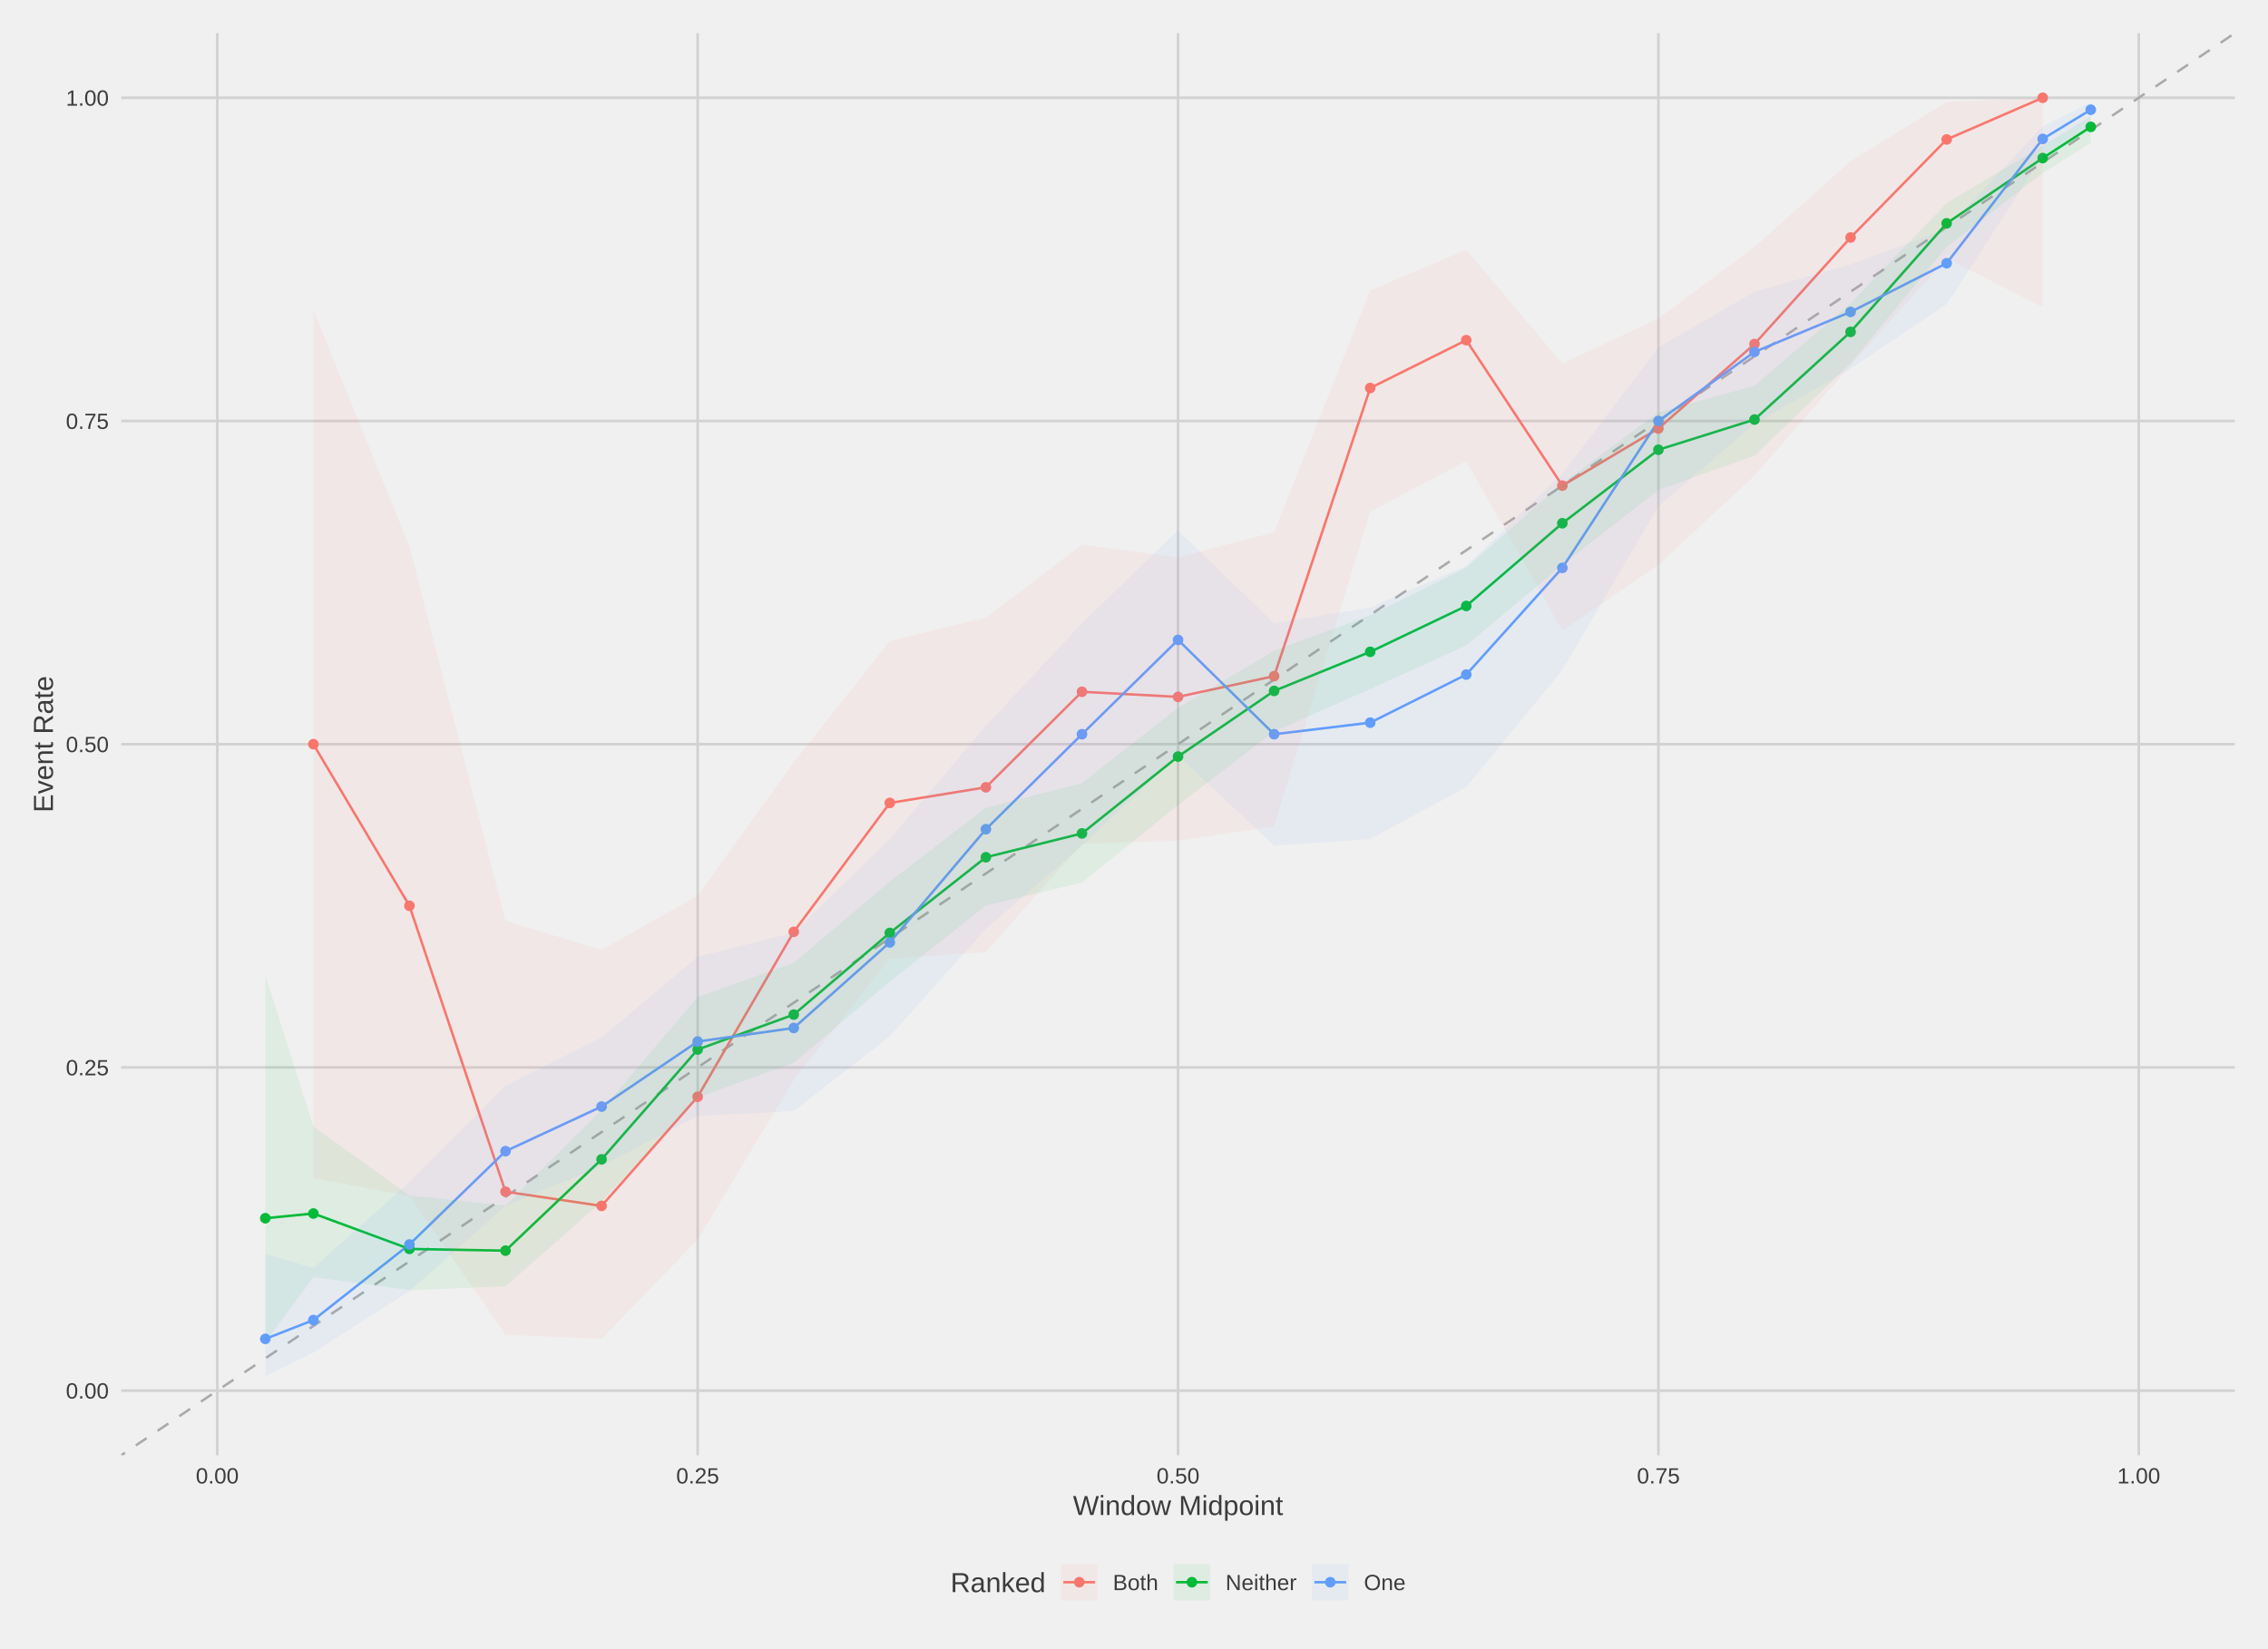
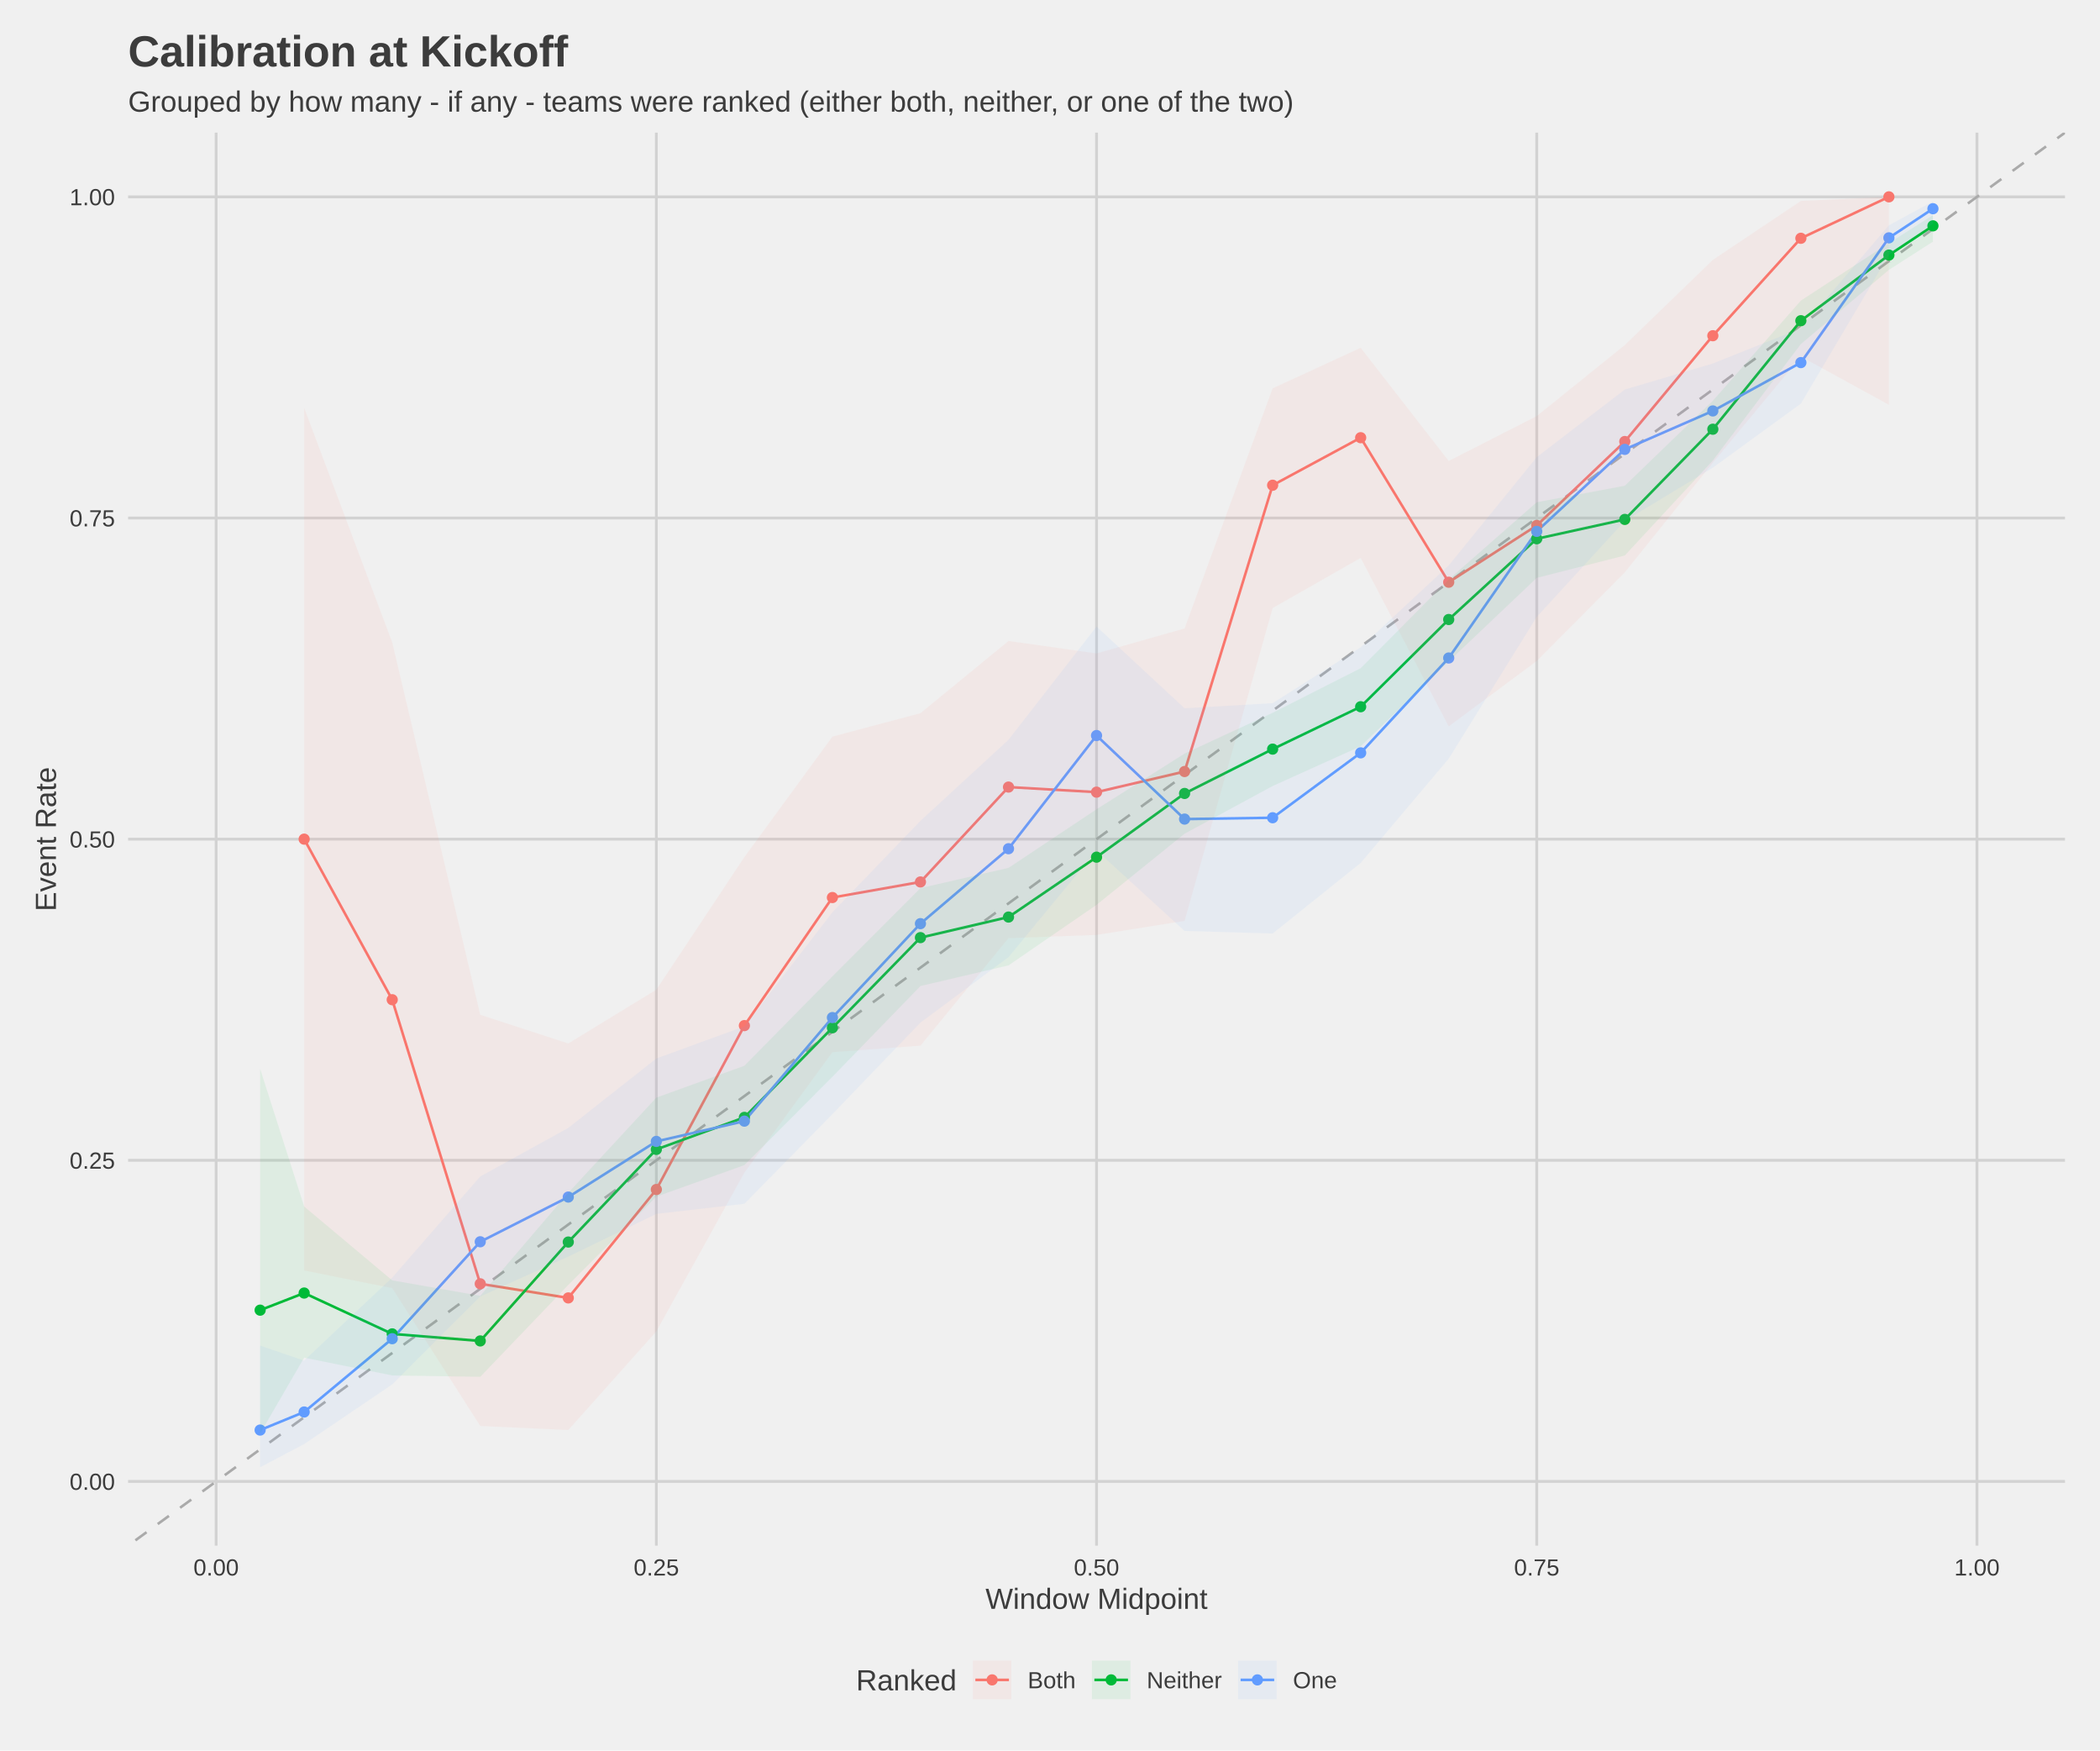
- <svg xmlns="http://www.w3.org/2000/svg" class="svglite" width="986.00pt" height="717.00pt" viewBox="0 0 986.00 717.00">
+ <svg xmlns="http://www.w3.org/2000/svg" class="svglite" width="864.00pt" height="720.00pt" viewBox="0 0 864.00 720.00">
  <defs>
    <style type="text/css">
    .svglite line, .svglite polyline, .svglite polygon, .svglite path, .svglite rect, .svglite circle {
      fill: none;
      stroke: #000000;
      stroke-linecap: round;
      stroke-linejoin: round;
      stroke-miterlimit: 10.00;
    }
    .svglite text {
      white-space: pre;
    }
  </style>
  </defs>
  <rect width="100%" height="100%" style="stroke: none; fill: #F0F0F0;" />
  <defs>
-     <clipPath id="cpMC4wMHw5ODYuMDB8MC4wMHw3MTcuMDA=">
-       <rect x="0.00" y="0.00" width="986.00" height="717.00" />
+     <clipPath id="cpMC4wMHw4NjQuMDB8MC4wMHw3MjAuMDA=">
+       <rect x="0.00" y="0.00" width="864.00" height="720.00" />
    </clipPath>
  </defs>
-   <g clip-path="url(#cpMC4wMHw5ODYuMDB8MC4wMHw3MTcuMDA=)">
-     <rect x="0" y="0" width="986.00" height="717.00" style="stroke-width: 1.16; stroke: none; fill: #F0F0F0;" />
+   <g clip-path="url(#cpMC4wMHw4NjQuMDB8MC4wMHw3MjAuMDA=)">
+     <rect x="-0" y="0" width="864.00" height="720.00" style="stroke-width: 1.16; stroke: none; fill: #F0F0F0;" />
  </g>
  <defs>
-     <clipPath id="cpNTIuNzB8OTcxLjYwfDE0LjQwfDYzMi43Nw==">
-       <rect x="52.70" y="14.40" width="918.90" height="618.37" />
+     <clipPath id="cpNTIuNzB8ODQ5LjYwfDU0LjU1fDYzNS43Nw==">
+       <rect x="52.70" y="54.55" width="796.90" height="581.22" />
    </clipPath>
  </defs>
-   <g clip-path="url(#cpNTIuNzB8OTcxLjYwfDE0LjQwfDYzMi43Nw==)">
-     <rect x="52.70" y="14.40" width="918.90" height="618.37" style="stroke-width: 1.16; stroke: none; fill: #F0F0F0;" />
-     <polyline points="52.70,604.67 971.60,604.67 " style="stroke-width: 1.16; stroke: #D2D2D2; stroke-linecap: butt;" />
-     <polyline points="52.70,464.13 971.60,464.13 " style="stroke-width: 1.16; stroke: #D2D2D2; stroke-linecap: butt;" />
-     <polyline points="52.70,323.59 971.60,323.59 " style="stroke-width: 1.16; stroke: #D2D2D2; stroke-linecap: butt;" />
-     <polyline points="52.70,183.05 971.60,183.05 " style="stroke-width: 1.16; stroke: #D2D2D2; stroke-linecap: butt;" />
-     <polyline points="52.70,42.51 971.60,42.51 " style="stroke-width: 1.16; stroke: #D2D2D2; stroke-linecap: butt;" />
-     <polyline points="94.47,632.77 94.47,14.40 " style="stroke-width: 1.16; stroke: #D2D2D2; stroke-linecap: butt;" />
-     <polyline points="303.31,632.77 303.31,14.40 " style="stroke-width: 1.16; stroke: #D2D2D2; stroke-linecap: butt;" />
-     <polyline points="512.15,632.77 512.15,14.40 " style="stroke-width: 1.16; stroke: #D2D2D2; stroke-linecap: butt;" />
-     <polyline points="720.99,632.77 720.99,14.40 " style="stroke-width: 1.16; stroke: #D2D2D2; stroke-linecap: butt;" />
-     <polyline points="929.83,632.77 929.83,14.40 " style="stroke-width: 1.16; stroke: #D2D2D2; stroke-linecap: butt;" />
-     <line x1="-866.20" y1="1251.15" x2="1890.50" y2="-603.97" style="stroke-width: 1.07; stroke: #AAAAAA; stroke-dasharray: 5.69,5.69; stroke-linecap: butt;" />
-     <polyline points="136.24,323.59 178.00,393.86 219.77,518.18 261.54,524.36 303.31,476.90 345.08,405.19 386.84,349.14 428.61,342.33 470.38,300.80 512.15,303.02 553.92,294.00 595.69,168.71 637.45,147.91 679.22,211.16 720.99,186.32 762.76,149.59 804.53,103.28 846.30,60.64 888.06,42.51 " style="stroke-width: 1.07; stroke: #F8766D; stroke-linecap: butt;" />
-     <polyline points="115.35,529.71 136.24,527.66 178.00,543.06 219.77,543.81 261.54,504.10 303.31,456.35 345.08,441.17 386.84,405.65 428.61,372.75 470.38,362.39 512.15,328.96 553.92,300.42 595.69,283.43 637.45,263.49 679.22,227.52 720.99,195.56 762.76,182.43 804.53,144.31 846.30,97.11 888.06,68.74 908.95,55.17 " style="stroke-width: 1.07; stroke: #00BA38; stroke-linecap: butt;" />
-     <polyline points="115.35,582.18 136.24,574.00 178.00,541.12 219.77,500.56 261.54,481.16 303.31,452.88 345.08,446.99 386.84,409.78 428.61,360.57 470.38,319.26 512.15,278.25 553.92,319.26 595.69,314.22 637.45,293.32 679.22,246.93 720.99,183.05 762.76,153.02 804.53,135.63 846.30,114.46 888.06,60.41 908.95,47.71 " style="stroke-width: 1.07; stroke: #619CFF; stroke-linecap: butt;" />
-     <circle cx="136.24" cy="323.59" r="1.95" style="stroke-width: 0.71; stroke: #F8766D; fill: #F8766D;" />
-     <circle cx="178.00" cy="393.86" r="1.95" style="stroke-width: 0.71; stroke: #F8766D; fill: #F8766D;" />
-     <circle cx="219.77" cy="518.18" r="1.95" style="stroke-width: 0.71; stroke: #F8766D; fill: #F8766D;" />
-     <circle cx="261.54" cy="524.36" r="1.95" style="stroke-width: 0.71; stroke: #F8766D; fill: #F8766D;" />
-     <circle cx="303.31" cy="476.90" r="1.95" style="stroke-width: 0.71; stroke: #F8766D; fill: #F8766D;" />
-     <circle cx="345.08" cy="405.19" r="1.95" style="stroke-width: 0.71; stroke: #F8766D; fill: #F8766D;" />
-     <circle cx="386.84" cy="349.14" r="1.95" style="stroke-width: 0.71; stroke: #F8766D; fill: #F8766D;" />
-     <circle cx="428.61" cy="342.33" r="1.95" style="stroke-width: 0.71; stroke: #F8766D; fill: #F8766D;" />
-     <circle cx="470.38" cy="300.80" r="1.95" style="stroke-width: 0.71; stroke: #F8766D; fill: #F8766D;" />
-     <circle cx="512.15" cy="303.02" r="1.95" style="stroke-width: 0.71; stroke: #F8766D; fill: #F8766D;" />
-     <circle cx="553.92" cy="294.00" r="1.95" style="stroke-width: 0.71; stroke: #F8766D; fill: #F8766D;" />
-     <circle cx="595.69" cy="168.71" r="1.95" style="stroke-width: 0.71; stroke: #F8766D; fill: #F8766D;" />
-     <circle cx="637.45" cy="147.91" r="1.95" style="stroke-width: 0.71; stroke: #F8766D; fill: #F8766D;" />
-     <circle cx="679.22" cy="211.16" r="1.95" style="stroke-width: 0.71; stroke: #F8766D; fill: #F8766D;" />
-     <circle cx="720.99" cy="186.32" r="1.95" style="stroke-width: 0.71; stroke: #F8766D; fill: #F8766D;" />
-     <circle cx="762.76" cy="149.59" r="1.95" style="stroke-width: 0.71; stroke: #F8766D; fill: #F8766D;" />
-     <circle cx="804.53" cy="103.28" r="1.95" style="stroke-width: 0.71; stroke: #F8766D; fill: #F8766D;" />
-     <circle cx="846.30" cy="60.64" r="1.95" style="stroke-width: 0.71; stroke: #F8766D; fill: #F8766D;" />
-     <circle cx="888.06" cy="42.51" r="1.95" style="stroke-width: 0.71; stroke: #F8766D; fill: #F8766D;" />
-     <circle cx="115.35" cy="529.71" r="1.95" style="stroke-width: 0.71; stroke: #00BA38; fill: #00BA38;" />
-     <circle cx="136.24" cy="527.66" r="1.95" style="stroke-width: 0.71; stroke: #00BA38; fill: #00BA38;" />
-     <circle cx="178.00" cy="543.06" r="1.95" style="stroke-width: 0.71; stroke: #00BA38; fill: #00BA38;" />
-     <circle cx="219.77" cy="543.81" r="1.95" style="stroke-width: 0.71; stroke: #00BA38; fill: #00BA38;" />
-     <circle cx="261.54" cy="504.10" r="1.95" style="stroke-width: 0.71; stroke: #00BA38; fill: #00BA38;" />
-     <circle cx="303.31" cy="456.35" r="1.95" style="stroke-width: 0.71; stroke: #00BA38; fill: #00BA38;" />
-     <circle cx="345.08" cy="441.17" r="1.95" style="stroke-width: 0.71; stroke: #00BA38; fill: #00BA38;" />
-     <circle cx="386.84" cy="405.65" r="1.95" style="stroke-width: 0.71; stroke: #00BA38; fill: #00BA38;" />
-     <circle cx="428.61" cy="372.75" r="1.95" style="stroke-width: 0.71; stroke: #00BA38; fill: #00BA38;" />
-     <circle cx="470.38" cy="362.39" r="1.95" style="stroke-width: 0.71; stroke: #00BA38; fill: #00BA38;" />
-     <circle cx="512.15" cy="328.96" r="1.95" style="stroke-width: 0.71; stroke: #00BA38; fill: #00BA38;" />
-     <circle cx="553.92" cy="300.42" r="1.95" style="stroke-width: 0.71; stroke: #00BA38; fill: #00BA38;" />
-     <circle cx="595.69" cy="283.43" r="1.95" style="stroke-width: 0.71; stroke: #00BA38; fill: #00BA38;" />
-     <circle cx="637.45" cy="263.49" r="1.95" style="stroke-width: 0.71; stroke: #00BA38; fill: #00BA38;" />
-     <circle cx="679.22" cy="227.52" r="1.95" style="stroke-width: 0.71; stroke: #00BA38; fill: #00BA38;" />
-     <circle cx="720.99" cy="195.56" r="1.95" style="stroke-width: 0.71; stroke: #00BA38; fill: #00BA38;" />
-     <circle cx="762.76" cy="182.43" r="1.95" style="stroke-width: 0.71; stroke: #00BA38; fill: #00BA38;" />
-     <circle cx="804.53" cy="144.31" r="1.95" style="stroke-width: 0.71; stroke: #00BA38; fill: #00BA38;" />
-     <circle cx="846.30" cy="97.11" r="1.95" style="stroke-width: 0.71; stroke: #00BA38; fill: #00BA38;" />
-     <circle cx="888.06" cy="68.74" r="1.95" style="stroke-width: 0.71; stroke: #00BA38; fill: #00BA38;" />
-     <circle cx="908.95" cy="55.17" r="1.95" style="stroke-width: 0.71; stroke: #00BA38; fill: #00BA38;" />
-     <circle cx="115.35" cy="582.18" r="1.95" style="stroke-width: 0.71; stroke: #619CFF; fill: #619CFF;" />
-     <circle cx="136.24" cy="574.00" r="1.95" style="stroke-width: 0.71; stroke: #619CFF; fill: #619CFF;" />
-     <circle cx="178.00" cy="541.12" r="1.95" style="stroke-width: 0.71; stroke: #619CFF; fill: #619CFF;" />
-     <circle cx="219.77" cy="500.56" r="1.95" style="stroke-width: 0.71; stroke: #619CFF; fill: #619CFF;" />
-     <circle cx="261.54" cy="481.16" r="1.95" style="stroke-width: 0.71; stroke: #619CFF; fill: #619CFF;" />
-     <circle cx="303.31" cy="452.88" r="1.95" style="stroke-width: 0.71; stroke: #619CFF; fill: #619CFF;" />
-     <circle cx="345.08" cy="446.99" r="1.95" style="stroke-width: 0.71; stroke: #619CFF; fill: #619CFF;" />
-     <circle cx="386.84" cy="409.78" r="1.95" style="stroke-width: 0.71; stroke: #619CFF; fill: #619CFF;" />
-     <circle cx="428.61" cy="360.57" r="1.95" style="stroke-width: 0.71; stroke: #619CFF; fill: #619CFF;" />
-     <circle cx="470.38" cy="319.26" r="1.95" style="stroke-width: 0.71; stroke: #619CFF; fill: #619CFF;" />
-     <circle cx="512.15" cy="278.25" r="1.95" style="stroke-width: 0.71; stroke: #619CFF; fill: #619CFF;" />
-     <circle cx="553.92" cy="319.26" r="1.95" style="stroke-width: 0.71; stroke: #619CFF; fill: #619CFF;" />
-     <circle cx="595.69" cy="314.22" r="1.95" style="stroke-width: 0.71; stroke: #619CFF; fill: #619CFF;" />
-     <circle cx="637.45" cy="293.32" r="1.95" style="stroke-width: 0.71; stroke: #619CFF; fill: #619CFF;" />
-     <circle cx="679.22" cy="246.93" r="1.95" style="stroke-width: 0.71; stroke: #619CFF; fill: #619CFF;" />
-     <circle cx="720.99" cy="183.05" r="1.95" style="stroke-width: 0.71; stroke: #619CFF; fill: #619CFF;" />
-     <circle cx="762.76" cy="153.02" r="1.95" style="stroke-width: 0.71; stroke: #619CFF; fill: #619CFF;" />
-     <circle cx="804.53" cy="135.63" r="1.95" style="stroke-width: 0.71; stroke: #619CFF; fill: #619CFF;" />
-     <circle cx="846.30" cy="114.46" r="1.95" style="stroke-width: 0.71; stroke: #619CFF; fill: #619CFF;" />
-     <circle cx="888.06" cy="60.41" r="1.95" style="stroke-width: 0.71; stroke: #619CFF; fill: #619CFF;" />
-     <circle cx="908.95" cy="47.71" r="1.95" style="stroke-width: 0.71; stroke: #619CFF; fill: #619CFF;" />
-     <polygon points="136.24,134.84 178.00,237.49 219.77,400.46 261.54,413.01 303.31,389.47 345.08,331.45 386.84,278.72 428.61,268.47 470.38,236.87 512.15,242.31 553.92,231.40 595.69,126.31 637.45,108.57 679.22,158.09 720.99,138.45 762.76,107.38 804.53,70.10 846.30,44.29 888.06,42.51 888.06,133.51 846.30,112.40 804.53,158.86 762.76,206.84 720.99,245.63 679.22,274.25 637.45,200.51 595.69,222.46 553.92,359.36 512.15,365.50 470.38,366.90 428.61,413.97 386.84,416.81 345.08,469.55 303.31,539.01 261.54,582.17 219.77,580.40 178.00,520.06 136.24,512.33 " style="stroke-width: 0.00; stroke: none; stroke-linecap: butt; fill: #F8766D; fill-opacity: 0.078;" />
-     <polyline points="136.24,134.84 178.00,237.49 219.77,400.46 261.54,413.01 303.31,389.47 345.08,331.45 386.84,278.72 428.61,268.47 470.38,236.87 512.15,242.31 553.92,231.40 595.69,126.31 637.45,108.57 679.22,158.09 720.99,138.45 762.76,107.38 804.53,70.10 846.30,44.29 888.06,42.51 " style="stroke-width: 1.07; stroke: none; stroke-linecap: butt;" />
-     <polyline points="888.06,133.51 846.30,112.40 804.53,158.86 762.76,206.84 720.99,245.63 679.22,274.25 637.45,200.51 595.69,222.46 553.92,359.36 512.15,365.50 470.38,366.90 428.61,413.97 386.84,416.81 345.08,469.55 303.31,539.01 261.54,582.17 219.77,580.40 178.00,520.06 136.24,512.33 " style="stroke-width: 1.07; stroke: none; stroke-linecap: butt;" />
-     <polygon points="115.35,424.12 136.24,489.81 178.00,519.79 219.77,524.25 261.54,482.69 303.31,433.53 345.08,418.65 386.84,383.36 428.61,351.23 470.38,340.58 512.15,307.77 553.92,282.98 595.69,267.49 637.45,246.77 679.22,210.23 720.99,179.26 762.76,167.74 804.53,131.92 846.30,88.25 888.06,63.39 908.95,50.49 908.95,62.07 888.06,75.28 846.30,107.37 804.53,157.93 762.76,198.18 720.99,212.98 679.22,245.65 637.45,280.64 595.69,299.63 553.92,318.05 512.15,350.09 470.38,383.75 428.61,393.72 386.84,426.92 345.08,462.07 303.31,477.22 261.54,522.61 219.77,559.34 178.00,560.95 136.24,555.36 115.35,583.70 " style="stroke-width: 0.00; stroke: none; stroke-linecap: butt; fill: #00BA38; fill-opacity: 0.078;" />
-     <polyline points="115.35,424.12 136.24,489.81 178.00,519.79 219.77,524.25 261.54,482.69 303.31,433.53 345.08,418.65 386.84,383.36 428.61,351.23 470.38,340.58 512.15,307.77 553.92,282.98 595.69,267.49 637.45,246.77 679.22,210.23 720.99,179.26 762.76,167.74 804.53,131.92 846.30,88.25 888.06,63.39 908.95,50.49 " style="stroke-width: 1.07; stroke: none; stroke-linecap: butt;" />
-     <polyline points="908.95,62.07 888.06,75.28 846.30,107.37 804.53,157.93 762.76,198.18 720.99,212.98 679.22,245.65 637.45,280.64 595.69,299.63 553.92,318.05 512.15,350.09 470.38,383.75 428.61,393.72 386.84,426.92 345.08,462.07 303.31,477.22 261.54,522.61 219.77,559.34 178.00,560.95 136.24,555.36 115.35,583.70 " style="stroke-width: 1.07; stroke: none; stroke-linecap: butt;" />
-     <polygon points="115.35,545.23 136.24,551.31 178.00,513.96 219.77,472.16 261.54,451.09 303.31,416.06 345.08,405.51 386.84,364.89 428.61,315.57 470.38,271.05 512.15,230.55 553.92,271.05 595.69,264.08 637.45,246.05 679.22,205.99 720.99,151.09 762.76,126.83 804.53,114.99 846.30,99.58 888.06,54.93 908.95,44.48 908.95,54.32 888.06,67.90 846.30,132.28 804.53,160.32 762.76,184.35 720.99,220.16 679.22,291.36 637.45,342.22 595.69,364.90 553.92,367.71 512.15,328.53 470.38,367.71 428.61,403.87 386.84,450.63 345.08,483.16 303.31,485.17 261.54,507.04 219.77,524.34 178.00,561.46 136.24,588.16 115.35,598.45 " style="stroke-width: 0.00; stroke: none; stroke-linecap: butt; fill: #619CFF; fill-opacity: 0.078;" />
-     <polyline points="115.35,545.23 136.24,551.31 178.00,513.96 219.77,472.16 261.54,451.09 303.31,416.06 345.08,405.51 386.84,364.89 428.61,315.57 470.38,271.05 512.15,230.55 553.92,271.05 595.69,264.08 637.45,246.05 679.22,205.99 720.99,151.09 762.76,126.83 804.53,114.99 846.30,99.58 888.06,54.93 908.95,44.48 " style="stroke-width: 1.07; stroke: none; stroke-linecap: butt;" />
-     <polyline points="908.95,54.32 888.06,67.90 846.30,132.28 804.53,160.32 762.76,184.35 720.99,220.16 679.22,291.36 637.45,342.22 595.69,364.90 553.92,367.71 512.15,328.53 470.38,367.71 428.61,403.87 386.84,450.63 345.08,483.16 303.31,485.17 261.54,507.04 219.77,524.34 178.00,561.46 136.24,588.16 115.35,598.45 " style="stroke-width: 1.07; stroke: none; stroke-linecap: butt;" />
-     <rect x="52.70" y="14.40" width="918.90" height="618.37" style="stroke-width: 1.16; stroke: none;" />
+   <g clip-path="url(#cpNTIuNzB8ODQ5LjYwfDU0LjU1fDYzNS43Nw==)">
+     <rect x="52.70" y="54.55" width="796.90" height="581.22" style="stroke-width: 1.16; stroke: none; fill: #F0F0F0;" />
+     <polyline points="52.70,609.35 849.60,609.35 " style="stroke-width: 1.16; stroke: #D2D2D2; stroke-linecap: butt;" />
+     <polyline points="52.70,477.26 849.60,477.26 " style="stroke-width: 1.16; stroke: #D2D2D2; stroke-linecap: butt;" />
+     <polyline points="52.70,345.16 849.60,345.16 " style="stroke-width: 1.16; stroke: #D2D2D2; stroke-linecap: butt;" />
+     <polyline points="52.70,213.07 849.60,213.07 " style="stroke-width: 1.16; stroke: #D2D2D2; stroke-linecap: butt;" />
+     <polyline points="52.70,80.97 849.60,80.97 " style="stroke-width: 1.16; stroke: #D2D2D2; stroke-linecap: butt;" />
+     <polyline points="88.92,635.77 88.92,54.55 " style="stroke-width: 1.16; stroke: #D2D2D2; stroke-linecap: butt;" />
+     <polyline points="270.04,635.77 270.04,54.55 " style="stroke-width: 1.16; stroke: #D2D2D2; stroke-linecap: butt;" />
+     <polyline points="451.15,635.77 451.15,54.55 " style="stroke-width: 1.16; stroke: #D2D2D2; stroke-linecap: butt;" />
+     <polyline points="632.26,635.77 632.26,54.55 " style="stroke-width: 1.16; stroke: #D2D2D2; stroke-linecap: butt;" />
+     <polyline points="813.38,635.77 813.38,54.55 " style="stroke-width: 1.16; stroke: #D2D2D2; stroke-linecap: butt;" />
+     <line x1="-744.20" y1="1217.00" x2="1646.50" y2="-526.67" style="stroke-width: 1.07; stroke: #AAAAAA; stroke-dasharray: 5.69,5.69; stroke-linecap: butt;" />
+     <polyline points="125.14,345.16 161.37,411.21 197.59,528.06 233.81,533.87 270.04,489.27 306.26,421.86 342.48,369.18 378.70,362.77 414.93,323.74 451.15,325.83 487.37,317.35 523.60,199.59 559.82,180.04 596.04,239.48 632.26,216.14 668.49,181.61 704.71,138.09 740.93,98.01 777.15,80.97 " style="stroke-width: 1.07; stroke: #F8766D; stroke-linecap: butt;" />
+     <polyline points="107.03,538.90 125.14,531.86 161.37,548.66 197.59,551.56 233.81,510.88 270.04,472.78 306.26,459.61 342.48,422.75 378.70,385.67 414.93,377.21 451.15,352.57 487.37,326.37 523.60,308.13 559.82,290.70 596.04,254.82 632.26,221.61 668.49,213.65 704.71,176.55 740.93,131.92 777.15,104.92 795.27,92.90 " style="stroke-width: 1.07; stroke: #00BA38; stroke-linecap: butt;" />
+     <polyline points="107.03,588.22 125.14,580.79 161.37,550.64 197.59,510.77 233.81,492.38 270.04,469.49 306.26,461.15 342.48,418.55 378.70,379.92 414.93,349.10 451.15,302.55 487.37,336.91 523.60,336.36 559.82,309.67 596.04,270.65 632.26,218.57 668.49,184.84 704.71,169.03 740.93,149.15 777.15,97.83 795.27,85.85 " style="stroke-width: 1.07; stroke: #619CFF; stroke-linecap: butt;" />
+     <circle cx="125.14" cy="345.16" r="1.95" style="stroke-width: 0.71; stroke: #F8766D; fill: #F8766D;" />
+     <circle cx="161.37" cy="411.21" r="1.95" style="stroke-width: 0.71; stroke: #F8766D; fill: #F8766D;" />
+     <circle cx="197.59" cy="528.06" r="1.95" style="stroke-width: 0.71; stroke: #F8766D; fill: #F8766D;" />
+     <circle cx="233.81" cy="533.87" r="1.95" style="stroke-width: 0.71; stroke: #F8766D; fill: #F8766D;" />
+     <circle cx="270.04" cy="489.27" r="1.95" style="stroke-width: 0.71; stroke: #F8766D; fill: #F8766D;" />
+     <circle cx="306.26" cy="421.86" r="1.95" style="stroke-width: 0.71; stroke: #F8766D; fill: #F8766D;" />
+     <circle cx="342.48" cy="369.18" r="1.95" style="stroke-width: 0.71; stroke: #F8766D; fill: #F8766D;" />
+     <circle cx="378.70" cy="362.77" r="1.95" style="stroke-width: 0.71; stroke: #F8766D; fill: #F8766D;" />
+     <circle cx="414.93" cy="323.74" r="1.95" style="stroke-width: 0.71; stroke: #F8766D; fill: #F8766D;" />
+     <circle cx="451.15" cy="325.83" r="1.95" style="stroke-width: 0.71; stroke: #F8766D; fill: #F8766D;" />
+     <circle cx="487.37" cy="317.35" r="1.95" style="stroke-width: 0.71; stroke: #F8766D; fill: #F8766D;" />
+     <circle cx="523.60" cy="199.59" r="1.95" style="stroke-width: 0.71; stroke: #F8766D; fill: #F8766D;" />
+     <circle cx="559.82" cy="180.04" r="1.95" style="stroke-width: 0.71; stroke: #F8766D; fill: #F8766D;" />
+     <circle cx="596.04" cy="239.48" r="1.95" style="stroke-width: 0.71; stroke: #F8766D; fill: #F8766D;" />
+     <circle cx="632.26" cy="216.14" r="1.95" style="stroke-width: 0.71; stroke: #F8766D; fill: #F8766D;" />
+     <circle cx="668.49" cy="181.61" r="1.95" style="stroke-width: 0.71; stroke: #F8766D; fill: #F8766D;" />
+     <circle cx="704.71" cy="138.09" r="1.95" style="stroke-width: 0.71; stroke: #F8766D; fill: #F8766D;" />
+     <circle cx="740.93" cy="98.01" r="1.95" style="stroke-width: 0.71; stroke: #F8766D; fill: #F8766D;" />
+     <circle cx="777.15" cy="80.97" r="1.95" style="stroke-width: 0.71; stroke: #F8766D; fill: #F8766D;" />
+     <circle cx="107.03" cy="538.90" r="1.95" style="stroke-width: 0.71; stroke: #00BA38; fill: #00BA38;" />
+     <circle cx="125.14" cy="531.86" r="1.95" style="stroke-width: 0.71; stroke: #00BA38; fill: #00BA38;" />
+     <circle cx="161.37" cy="548.66" r="1.95" style="stroke-width: 0.71; stroke: #00BA38; fill: #00BA38;" />
+     <circle cx="197.59" cy="551.56" r="1.95" style="stroke-width: 0.71; stroke: #00BA38; fill: #00BA38;" />
+     <circle cx="233.81" cy="510.88" r="1.95" style="stroke-width: 0.71; stroke: #00BA38; fill: #00BA38;" />
+     <circle cx="270.04" cy="472.78" r="1.95" style="stroke-width: 0.71; stroke: #00BA38; fill: #00BA38;" />
+     <circle cx="306.26" cy="459.61" r="1.95" style="stroke-width: 0.71; stroke: #00BA38; fill: #00BA38;" />
+     <circle cx="342.48" cy="422.75" r="1.95" style="stroke-width: 0.71; stroke: #00BA38; fill: #00BA38;" />
+     <circle cx="378.70" cy="385.67" r="1.95" style="stroke-width: 0.71; stroke: #00BA38; fill: #00BA38;" />
+     <circle cx="414.93" cy="377.21" r="1.95" style="stroke-width: 0.71; stroke: #00BA38; fill: #00BA38;" />
+     <circle cx="451.15" cy="352.57" r="1.95" style="stroke-width: 0.71; stroke: #00BA38; fill: #00BA38;" />
+     <circle cx="487.37" cy="326.37" r="1.95" style="stroke-width: 0.71; stroke: #00BA38; fill: #00BA38;" />
+     <circle cx="523.60" cy="308.13" r="1.95" style="stroke-width: 0.71; stroke: #00BA38; fill: #00BA38;" />
+     <circle cx="559.82" cy="290.70" r="1.95" style="stroke-width: 0.71; stroke: #00BA38; fill: #00BA38;" />
+     <circle cx="596.04" cy="254.82" r="1.95" style="stroke-width: 0.71; stroke: #00BA38; fill: #00BA38;" />
+     <circle cx="632.26" cy="221.61" r="1.95" style="stroke-width: 0.71; stroke: #00BA38; fill: #00BA38;" />
+     <circle cx="668.49" cy="213.65" r="1.95" style="stroke-width: 0.71; stroke: #00BA38; fill: #00BA38;" />
+     <circle cx="704.71" cy="176.55" r="1.95" style="stroke-width: 0.71; stroke: #00BA38; fill: #00BA38;" />
+     <circle cx="740.93" cy="131.92" r="1.95" style="stroke-width: 0.71; stroke: #00BA38; fill: #00BA38;" />
+     <circle cx="777.15" cy="104.92" r="1.95" style="stroke-width: 0.71; stroke: #00BA38; fill: #00BA38;" />
+     <circle cx="795.27" cy="92.90" r="1.95" style="stroke-width: 0.71; stroke: #00BA38; fill: #00BA38;" />
+     <circle cx="107.03" cy="588.22" r="1.95" style="stroke-width: 0.71; stroke: #619CFF; fill: #619CFF;" />
+     <circle cx="125.14" cy="580.79" r="1.95" style="stroke-width: 0.71; stroke: #619CFF; fill: #619CFF;" />
+     <circle cx="161.37" cy="550.64" r="1.95" style="stroke-width: 0.71; stroke: #619CFF; fill: #619CFF;" />
+     <circle cx="197.59" cy="510.77" r="1.95" style="stroke-width: 0.71; stroke: #619CFF; fill: #619CFF;" />
+     <circle cx="233.81" cy="492.38" r="1.95" style="stroke-width: 0.71; stroke: #619CFF; fill: #619CFF;" />
+     <circle cx="270.04" cy="469.49" r="1.95" style="stroke-width: 0.71; stroke: #619CFF; fill: #619CFF;" />
+     <circle cx="306.26" cy="461.15" r="1.95" style="stroke-width: 0.71; stroke: #619CFF; fill: #619CFF;" />
+     <circle cx="342.48" cy="418.55" r="1.95" style="stroke-width: 0.71; stroke: #619CFF; fill: #619CFF;" />
+     <circle cx="378.70" cy="379.92" r="1.95" style="stroke-width: 0.71; stroke: #619CFF; fill: #619CFF;" />
+     <circle cx="414.93" cy="349.10" r="1.95" style="stroke-width: 0.71; stroke: #619CFF; fill: #619CFF;" />
+     <circle cx="451.15" cy="302.55" r="1.95" style="stroke-width: 0.71; stroke: #619CFF; fill: #619CFF;" />
+     <circle cx="487.37" cy="336.91" r="1.95" style="stroke-width: 0.71; stroke: #619CFF; fill: #619CFF;" />
+     <circle cx="523.60" cy="336.36" r="1.95" style="stroke-width: 0.71; stroke: #619CFF; fill: #619CFF;" />
+     <circle cx="559.82" cy="309.67" r="1.95" style="stroke-width: 0.71; stroke: #619CFF; fill: #619CFF;" />
+     <circle cx="596.04" cy="270.65" r="1.95" style="stroke-width: 0.71; stroke: #619CFF; fill: #619CFF;" />
+     <circle cx="632.26" cy="218.57" r="1.95" style="stroke-width: 0.71; stroke: #619CFF; fill: #619CFF;" />
+     <circle cx="668.49" cy="184.84" r="1.95" style="stroke-width: 0.71; stroke: #619CFF; fill: #619CFF;" />
+     <circle cx="704.71" cy="169.03" r="1.95" style="stroke-width: 0.71; stroke: #619CFF; fill: #619CFF;" />
+     <circle cx="740.93" cy="149.15" r="1.95" style="stroke-width: 0.71; stroke: #619CFF; fill: #619CFF;" />
+     <circle cx="777.15" cy="97.83" r="1.95" style="stroke-width: 0.71; stroke: #619CFF; fill: #619CFF;" />
+     <circle cx="795.27" cy="85.85" r="1.95" style="stroke-width: 0.71; stroke: #619CFF; fill: #619CFF;" />
+     <polygon points="125.14,167.76 161.37,264.24 197.59,417.42 233.81,429.21 270.04,407.08 306.26,352.55 342.48,302.99 378.70,293.35 414.93,263.65 451.15,268.77 487.37,258.51 523.60,159.74 559.82,143.06 596.04,189.61 632.26,171.14 668.49,141.94 704.71,106.90 740.93,82.65 777.15,80.97 777.15,166.50 740.93,146.67 704.71,190.33 668.49,235.43 632.26,271.89 596.04,298.79 559.82,229.48 523.60,250.11 487.37,378.78 451.15,384.56 414.93,385.88 378.70,430.11 342.48,432.79 306.26,482.35 270.04,547.64 233.81,588.21 197.59,586.55 161.37,529.84 125.14,522.57 " style="stroke-width: 0.00; stroke: none; stroke-linecap: butt; fill: #F8766D; fill-opacity: 0.078;" />
+     <polyline points="125.14,167.76 161.37,264.24 197.59,417.42 233.81,429.21 270.04,407.08 306.26,352.55 342.48,302.99 378.70,293.35 414.93,263.65 451.15,268.77 487.37,258.51 523.60,159.74 559.82,143.06 596.04,189.61 632.26,171.14 668.49,141.94 704.71,106.90 740.93,82.65 777.15,80.97 " style="stroke-width: 1.07; stroke: none; stroke-linecap: butt;" />
+     <polyline points="777.15,166.50 740.93,146.67 704.71,190.33 668.49,235.43 632.26,271.89 596.04,298.79 559.82,229.48 523.60,250.11 487.37,378.78 451.15,384.56 414.93,385.88 378.70,430.11 342.48,432.79 306.26,482.35 270.04,547.64 233.81,588.21 197.59,586.55 161.37,529.84 125.14,522.57 " style="stroke-width: 1.07; stroke: none; stroke-linecap: butt;" />
+     <polygon points="107.03,439.65 125.14,496.27 161.37,526.65 197.59,533.00 233.81,490.63 270.04,451.48 306.26,438.38 342.48,401.60 378.70,365.30 414.93,356.98 451.15,332.87 487.37,309.97 523.60,293.19 559.82,274.84 596.04,238.37 632.26,206.58 668.49,199.80 704.71,164.86 740.93,123.65 777.15,99.97 795.27,88.49 795.27,99.40 777.15,111.00 740.93,141.51 704.71,189.42 668.49,228.49 632.26,237.69 596.04,272.06 559.82,306.97 523.60,323.32 487.37,342.92 451.15,372.19 414.93,397.09 378.70,405.58 342.48,442.91 306.26,479.24 270.04,492.21 233.81,528.52 197.59,566.31 161.37,565.76 125.14,558.45 107.03,589.65 " style="stroke-width: 0.00; stroke: none; stroke-linecap: butt; fill: #00BA38; fill-opacity: 0.078;" />
+     <polyline points="107.03,439.65 125.14,496.27 161.37,526.65 197.59,533.00 233.81,490.63 270.04,451.48 306.26,438.38 342.48,401.60 378.70,365.30 414.93,356.98 451.15,332.87 487.37,309.97 523.60,293.19 559.82,274.84 596.04,238.37 632.26,206.58 668.49,199.80 704.71,164.86 740.93,123.65 777.15,99.97 795.27,88.49 " style="stroke-width: 1.07; stroke: none; stroke-linecap: butt;" />
+     <polyline points="795.27,99.40 777.15,111.00 740.93,141.51 704.71,189.42 668.49,228.49 632.26,237.69 596.04,272.06 559.82,306.97 523.60,323.32 487.37,342.92 451.15,372.19 414.93,397.09 378.70,405.58 342.48,442.91 306.26,479.24 270.04,492.21 233.81,528.52 197.59,566.31 161.37,565.76 125.14,558.45 107.03,589.65 " style="stroke-width: 1.07; stroke: none; stroke-linecap: butt;" />
+     <polygon points="107.03,553.49 125.14,559.65 161.37,525.51 197.59,483.91 233.81,463.94 270.04,435.39 306.26,422.16 342.48,375.24 378.70,337.63 414.93,304.30 451.15,257.71 487.37,291.34 523.60,289.23 559.82,266.25 596.04,232.58 632.26,188.04 668.49,160.23 704.71,149.53 740.93,135.05 777.15,92.67 795.27,82.82 795.27,92.04 777.15,104.89 740.93,166.02 704.71,192.37 668.49,214.29 632.26,253.74 596.04,312.07 559.82,354.95 523.60,383.99 487.37,382.92 451.15,349.80 414.93,393.71 378.70,420.62 342.48,458.28 306.26,495.15 270.04,499.30 233.81,516.88 197.59,533.28 161.37,569.44 125.14,593.98 107.03,603.51 " style="stroke-width: 0.00; stroke: none; stroke-linecap: butt; fill: #619CFF; fill-opacity: 0.078;" />
+     <polyline points="107.03,553.49 125.14,559.65 161.37,525.51 197.59,483.91 233.81,463.94 270.04,435.39 306.26,422.16 342.48,375.24 378.70,337.63 414.93,304.30 451.15,257.71 487.37,291.34 523.60,289.23 559.82,266.25 596.04,232.58 632.26,188.04 668.49,160.23 704.71,149.53 740.93,135.05 777.15,92.67 795.27,82.82 " style="stroke-width: 1.07; stroke: none; stroke-linecap: butt;" />
+     <polyline points="795.27,92.04 777.15,104.89 740.93,166.02 704.71,192.37 668.49,214.29 632.26,253.74 596.04,312.07 559.82,354.95 523.60,383.99 487.37,382.92 451.15,349.80 414.93,393.71 378.70,420.62 342.48,458.28 306.26,495.15 270.04,499.30 233.81,516.88 197.59,533.28 161.37,569.44 125.14,593.98 107.03,603.51 " style="stroke-width: 1.07; stroke: none; stroke-linecap: butt;" />
+     <rect x="52.70" y="54.55" width="796.90" height="581.22" style="stroke-width: 1.16; stroke: none;" />
  </g>
-   <g clip-path="url(#cpMC4wMHw5ODYuMDB8MC4wMHw3MTcuMDA=)">
-     <text x="47.32" y="608.11" text-anchor="end" style="font-size: 9.60px;fill: #3C3C3C; font-family: &quot;Arial&quot;;" textLength="18.67px" lengthAdjust="spacingAndGlyphs">0.00</text>
-     <text x="47.32" y="467.57" text-anchor="end" style="font-size: 9.60px;fill: #3C3C3C; font-family: &quot;Arial&quot;;" textLength="18.67px" lengthAdjust="spacingAndGlyphs">0.25</text>
-     <text x="47.32" y="327.03" text-anchor="end" style="font-size: 9.60px;fill: #3C3C3C; font-family: &quot;Arial&quot;;" textLength="18.67px" lengthAdjust="spacingAndGlyphs">0.50</text>
-     <text x="47.32" y="186.49" text-anchor="end" style="font-size: 9.60px;fill: #3C3C3C; font-family: &quot;Arial&quot;;" textLength="18.67px" lengthAdjust="spacingAndGlyphs">0.75</text>
-     <text x="47.32" y="45.95" text-anchor="end" style="font-size: 9.60px;fill: #3C3C3C; font-family: &quot;Arial&quot;;" textLength="18.67px" lengthAdjust="spacingAndGlyphs">1.00</text>
-     <text x="94.47" y="645.04" text-anchor="middle" style="font-size: 9.60px;fill: #3C3C3C; font-family: &quot;Arial&quot;;" textLength="18.67px" lengthAdjust="spacingAndGlyphs">0.00</text>
-     <text x="303.31" y="645.04" text-anchor="middle" style="font-size: 9.60px;fill: #3C3C3C; font-family: &quot;Arial&quot;;" textLength="18.67px" lengthAdjust="spacingAndGlyphs">0.25</text>
-     <text x="512.15" y="645.04" text-anchor="middle" style="font-size: 9.60px;fill: #3C3C3C; font-family: &quot;Arial&quot;;" textLength="18.67px" lengthAdjust="spacingAndGlyphs">0.50</text>
-     <text x="720.99" y="645.04" text-anchor="middle" style="font-size: 9.60px;fill: #3C3C3C; font-family: &quot;Arial&quot;;" textLength="18.67px" lengthAdjust="spacingAndGlyphs">0.75</text>
-     <text x="929.83" y="645.04" text-anchor="middle" style="font-size: 9.60px;fill: #3C3C3C; font-family: &quot;Arial&quot;;" textLength="18.67px" lengthAdjust="spacingAndGlyphs">1.00</text>
-     <text x="512.15" y="658.76" text-anchor="middle" style="font-size: 12.00px;fill: #3C3C3C; font-family: &quot;Arial&quot;;" textLength="91.37px" lengthAdjust="spacingAndGlyphs">Window Midpoint</text>
-     <text transform="translate(23.01,323.59) rotate(-90)" text-anchor="middle" style="font-size: 12.00px;fill: #3C3C3C; font-family: &quot;Arial&quot;;" textLength="59.37px" lengthAdjust="spacingAndGlyphs">Event Rate</text>
-     <rect x="407.24" y="673.36" width="209.81" height="29.24" style="stroke-width: 1.16; stroke: none; fill: #F0F0F0;" />
-     <text x="413.22" y="692.29" style="font-size: 12.00px;fill: #3C3C3C; font-family: &quot;Arial&quot;;" textLength="41.36px" lengthAdjust="spacingAndGlyphs">Ranked</text>
-     <rect x="460.56" y="679.34" width="17.28" height="17.28" style="stroke-width: 1.16; stroke: none; fill: #F0F0F0;" />
-     <line x1="462.29" y1="687.98" x2="476.11" y2="687.98" style="stroke-width: 1.07; stroke: #F8766D; stroke-linecap: butt;" />
-     <circle cx="469.20" cy="687.98" r="1.95" style="stroke-width: 0.71; stroke: #F8766D; fill: #F8766D;" />
-     <rect x="461.27" y="680.05" width="15.86" height="15.86" style="stroke-width: 1.07; stroke: none; stroke-linecap: butt; stroke-linejoin: miter; fill: #F8766D; fill-opacity: 0.078;" />
-     <rect x="509.53" y="679.34" width="17.28" height="17.28" style="stroke-width: 1.16; stroke: none; fill: #F0F0F0;" />
-     <line x1="511.26" y1="687.98" x2="525.08" y2="687.98" style="stroke-width: 1.07; stroke: #00BA38; stroke-linecap: butt;" />
-     <circle cx="518.17" cy="687.98" r="1.95" style="stroke-width: 0.71; stroke: #00BA38; fill: #00BA38;" />
-     <rect x="510.24" y="680.05" width="15.86" height="15.86" style="stroke-width: 1.07; stroke: none; stroke-linecap: butt; stroke-linejoin: miter; fill: #00BA38; fill-opacity: 0.078;" />
-     <rect x="569.69" y="679.34" width="17.28" height="17.28" style="stroke-width: 1.16; stroke: none; fill: #F0F0F0;" />
-     <line x1="571.42" y1="687.98" x2="585.24" y2="687.98" style="stroke-width: 1.07; stroke: #619CFF; stroke-linecap: butt;" />
-     <circle cx="578.33" cy="687.98" r="1.95" style="stroke-width: 0.71; stroke: #619CFF; fill: #619CFF;" />
-     <rect x="570.40" y="680.05" width="15.86" height="15.86" style="stroke-width: 1.07; stroke: none; stroke-linecap: butt; stroke-linejoin: miter; fill: #619CFF; fill-opacity: 0.078;" />
-     <text x="483.82" y="691.42" style="font-size: 9.60px;fill: #3C3C3C; font-family: &quot;Arial&quot;;" textLength="19.74px" lengthAdjust="spacingAndGlyphs">Both</text>
-     <text x="532.79" y="691.42" style="font-size: 9.60px;fill: #3C3C3C; font-family: &quot;Arial&quot;;" textLength="30.92px" lengthAdjust="spacingAndGlyphs">Neither</text>
-     <text x="592.95" y="691.42" style="font-size: 9.60px;fill: #3C3C3C; font-family: &quot;Arial&quot;;" textLength="18.13px" lengthAdjust="spacingAndGlyphs">One</text>
+   <g clip-path="url(#cpMC4wMHw4NjQuMDB8MC4wMHw3MjAuMDA=)">
+     <text x="47.32" y="612.80" text-anchor="end" style="font-size: 9.60px;fill: #3C3C3C; font-family: &quot;Arial&quot;;" textLength="18.67px" lengthAdjust="spacingAndGlyphs">0.00</text>
+     <text x="47.32" y="480.70" text-anchor="end" style="font-size: 9.60px;fill: #3C3C3C; font-family: &quot;Arial&quot;;" textLength="18.67px" lengthAdjust="spacingAndGlyphs">0.25</text>
+     <text x="47.32" y="348.60" text-anchor="end" style="font-size: 9.60px;fill: #3C3C3C; font-family: &quot;Arial&quot;;" textLength="18.67px" lengthAdjust="spacingAndGlyphs">0.50</text>
+     <text x="47.32" y="216.51" text-anchor="end" style="font-size: 9.60px;fill: #3C3C3C; font-family: &quot;Arial&quot;;" textLength="18.67px" lengthAdjust="spacingAndGlyphs">0.75</text>
+     <text x="47.32" y="84.41" text-anchor="end" style="font-size: 9.60px;fill: #3C3C3C; font-family: &quot;Arial&quot;;" textLength="18.67px" lengthAdjust="spacingAndGlyphs">1.00</text>
+     <text x="88.92" y="648.04" text-anchor="middle" style="font-size: 9.60px;fill: #3C3C3C; font-family: &quot;Arial&quot;;" textLength="18.67px" lengthAdjust="spacingAndGlyphs">0.00</text>
+     <text x="270.04" y="648.04" text-anchor="middle" style="font-size: 9.60px;fill: #3C3C3C; font-family: &quot;Arial&quot;;" textLength="18.67px" lengthAdjust="spacingAndGlyphs">0.25</text>
+     <text x="451.15" y="648.04" text-anchor="middle" style="font-size: 9.60px;fill: #3C3C3C; font-family: &quot;Arial&quot;;" textLength="18.67px" lengthAdjust="spacingAndGlyphs">0.50</text>
+     <text x="632.26" y="648.04" text-anchor="middle" style="font-size: 9.60px;fill: #3C3C3C; font-family: &quot;Arial&quot;;" textLength="18.67px" lengthAdjust="spacingAndGlyphs">0.75</text>
+     <text x="813.38" y="648.04" text-anchor="middle" style="font-size: 9.60px;fill: #3C3C3C; font-family: &quot;Arial&quot;;" textLength="18.67px" lengthAdjust="spacingAndGlyphs">1.00</text>
+     <text x="451.15" y="661.76" text-anchor="middle" style="font-size: 12.00px;fill: #3C3C3C; font-family: &quot;Arial&quot;;" textLength="91.37px" lengthAdjust="spacingAndGlyphs">Window Midpoint</text>
+     <text transform="translate(23.01,345.16) rotate(-90)" text-anchor="middle" style="font-size: 12.00px;fill: #3C3C3C; font-family: &quot;Arial&quot;;" textLength="59.37px" lengthAdjust="spacingAndGlyphs">Event Rate</text>
+     <rect x="346.24" y="676.36" width="209.81" height="29.24" style="stroke-width: 1.16; stroke: none; fill: #F0F0F0;" />
+     <text x="352.22" y="695.29" style="font-size: 12.00px;fill: #3C3C3C; font-family: &quot;Arial&quot;;" textLength="41.36px" lengthAdjust="spacingAndGlyphs">Ranked</text>
+     <rect x="399.56" y="682.34" width="17.28" height="17.28" style="stroke-width: 1.16; stroke: none; fill: #F0F0F0;" />
+     <line x1="401.29" y1="690.98" x2="415.11" y2="690.98" style="stroke-width: 1.07; stroke: #F8766D; stroke-linecap: butt;" />
+     <circle cx="408.20" cy="690.98" r="1.95" style="stroke-width: 0.71; stroke: #F8766D; fill: #F8766D;" />
+     <rect x="400.27" y="683.05" width="15.86" height="15.86" style="stroke-width: 1.07; stroke: none; stroke-linecap: butt; stroke-linejoin: miter; fill: #F8766D; fill-opacity: 0.078;" />
+     <rect x="448.53" y="682.34" width="17.28" height="17.28" style="stroke-width: 1.16; stroke: none; fill: #F0F0F0;" />
+     <line x1="450.26" y1="690.98" x2="464.08" y2="690.98" style="stroke-width: 1.07; stroke: #00BA38; stroke-linecap: butt;" />
+     <circle cx="457.17" cy="690.98" r="1.95" style="stroke-width: 0.71; stroke: #00BA38; fill: #00BA38;" />
+     <rect x="449.24" y="683.05" width="15.86" height="15.86" style="stroke-width: 1.07; stroke: none; stroke-linecap: butt; stroke-linejoin: miter; fill: #00BA38; fill-opacity: 0.078;" />
+     <rect x="508.69" y="682.34" width="17.28" height="17.28" style="stroke-width: 1.16; stroke: none; fill: #F0F0F0;" />
+     <line x1="510.42" y1="690.98" x2="524.24" y2="690.98" style="stroke-width: 1.07; stroke: #619CFF; stroke-linecap: butt;" />
+     <circle cx="517.33" cy="690.98" r="1.95" style="stroke-width: 0.71; stroke: #619CFF; fill: #619CFF;" />
+     <rect x="509.40" y="683.05" width="15.86" height="15.86" style="stroke-width: 1.07; stroke: none; stroke-linecap: butt; stroke-linejoin: miter; fill: #619CFF; fill-opacity: 0.078;" />
+     <text x="422.82" y="694.42" style="font-size: 9.60px;fill: #3C3C3C; font-family: &quot;Arial&quot;;" textLength="19.74px" lengthAdjust="spacingAndGlyphs">Both</text>
+     <text x="471.79" y="694.42" style="font-size: 9.60px;fill: #3C3C3C; font-family: &quot;Arial&quot;;" textLength="30.92px" lengthAdjust="spacingAndGlyphs">Neither</text>
+     <text x="531.95" y="694.42" style="font-size: 9.60px;fill: #3C3C3C; font-family: &quot;Arial&quot;;" textLength="18.13px" lengthAdjust="spacingAndGlyphs">One</text>
+     <text x="52.70" y="45.92" style="font-size: 12.00px;fill: #3C3C3C; font-family: &quot;Arial&quot;;" textLength="480.23px" lengthAdjust="spacingAndGlyphs">Grouped by how many - if any - teams were ranked (either both, neither, or one of the two)</text>
+     <text x="52.70" y="27.35" style="font-size: 18.00px; font-weight: bold;fill: #3C3C3C; font-family: &quot;Arial&quot;;" textLength="181.03px" lengthAdjust="spacingAndGlyphs">Calibration at Kickoff</text>
  </g>
</svg>
